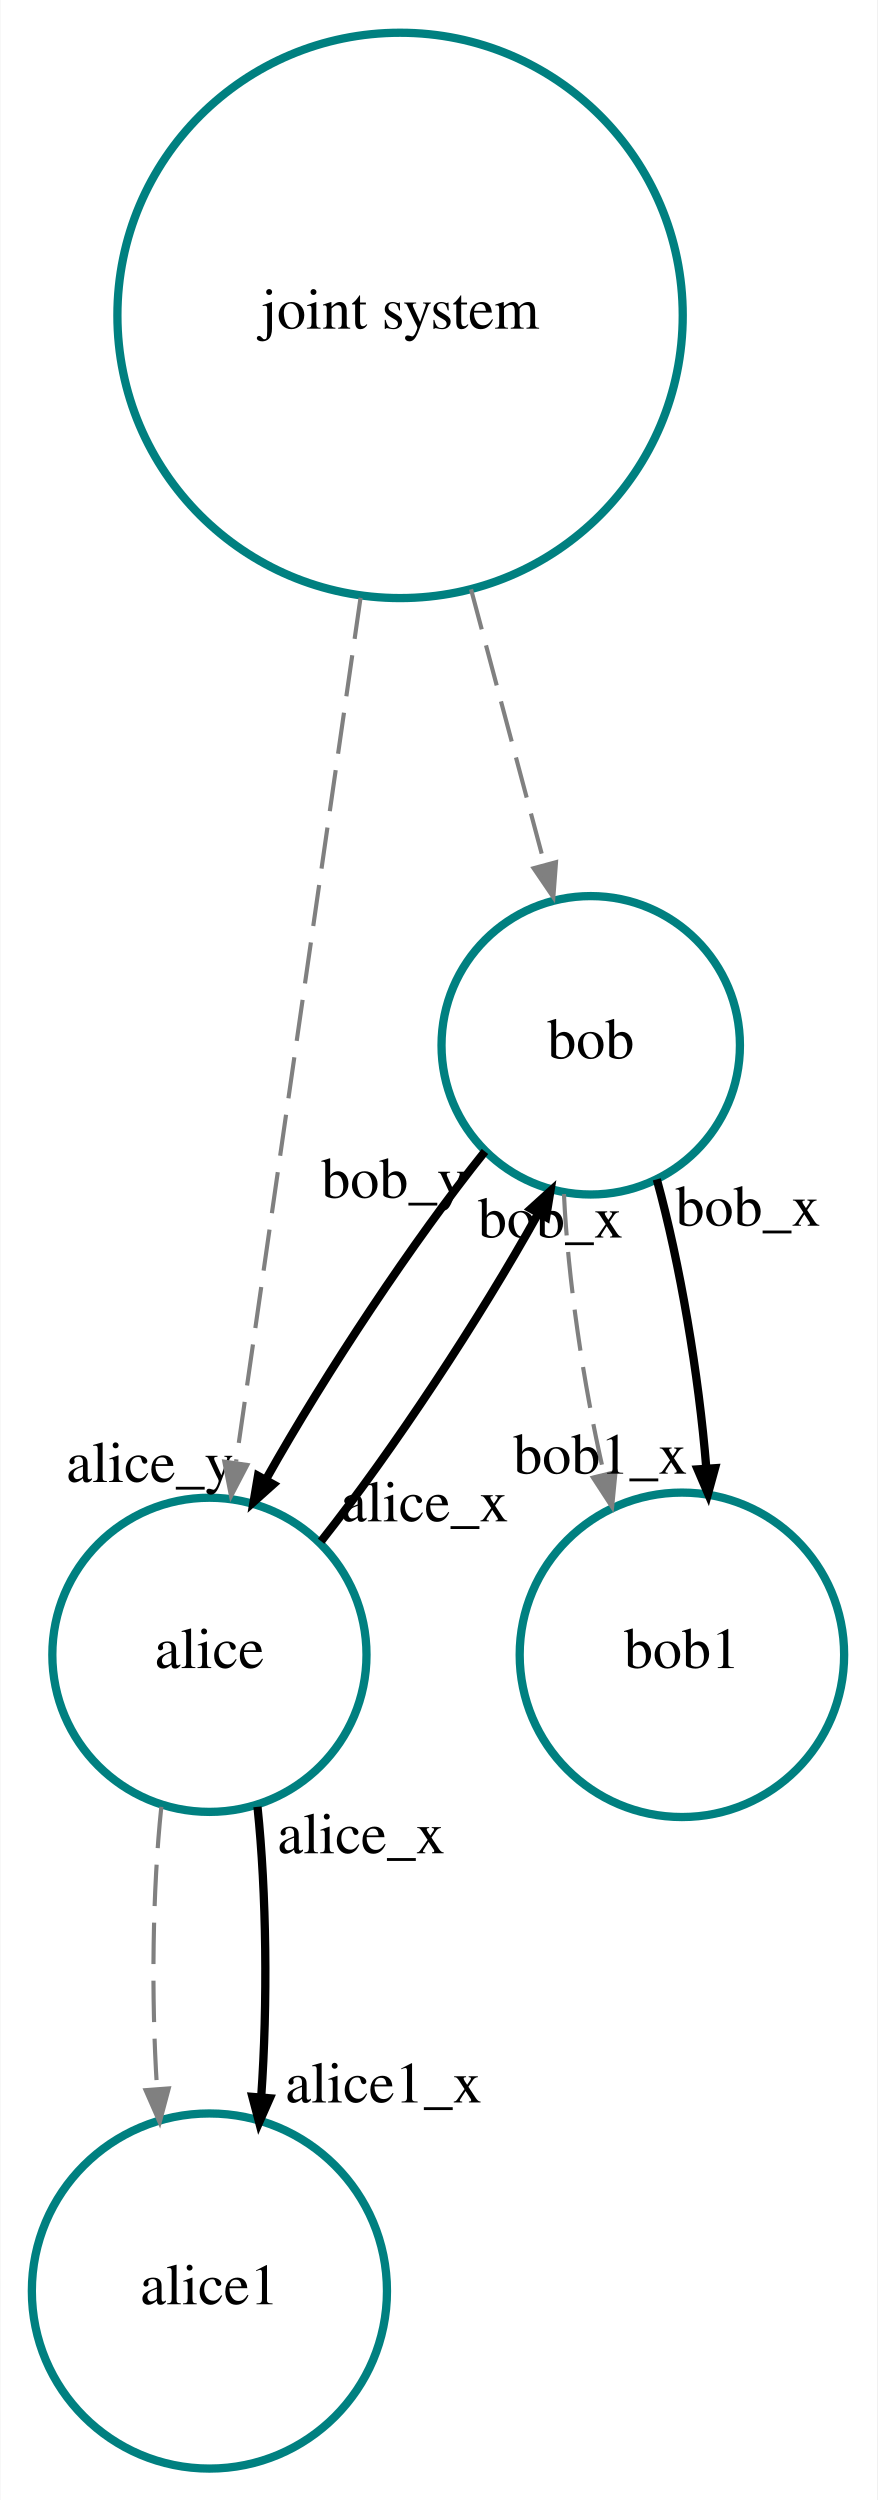
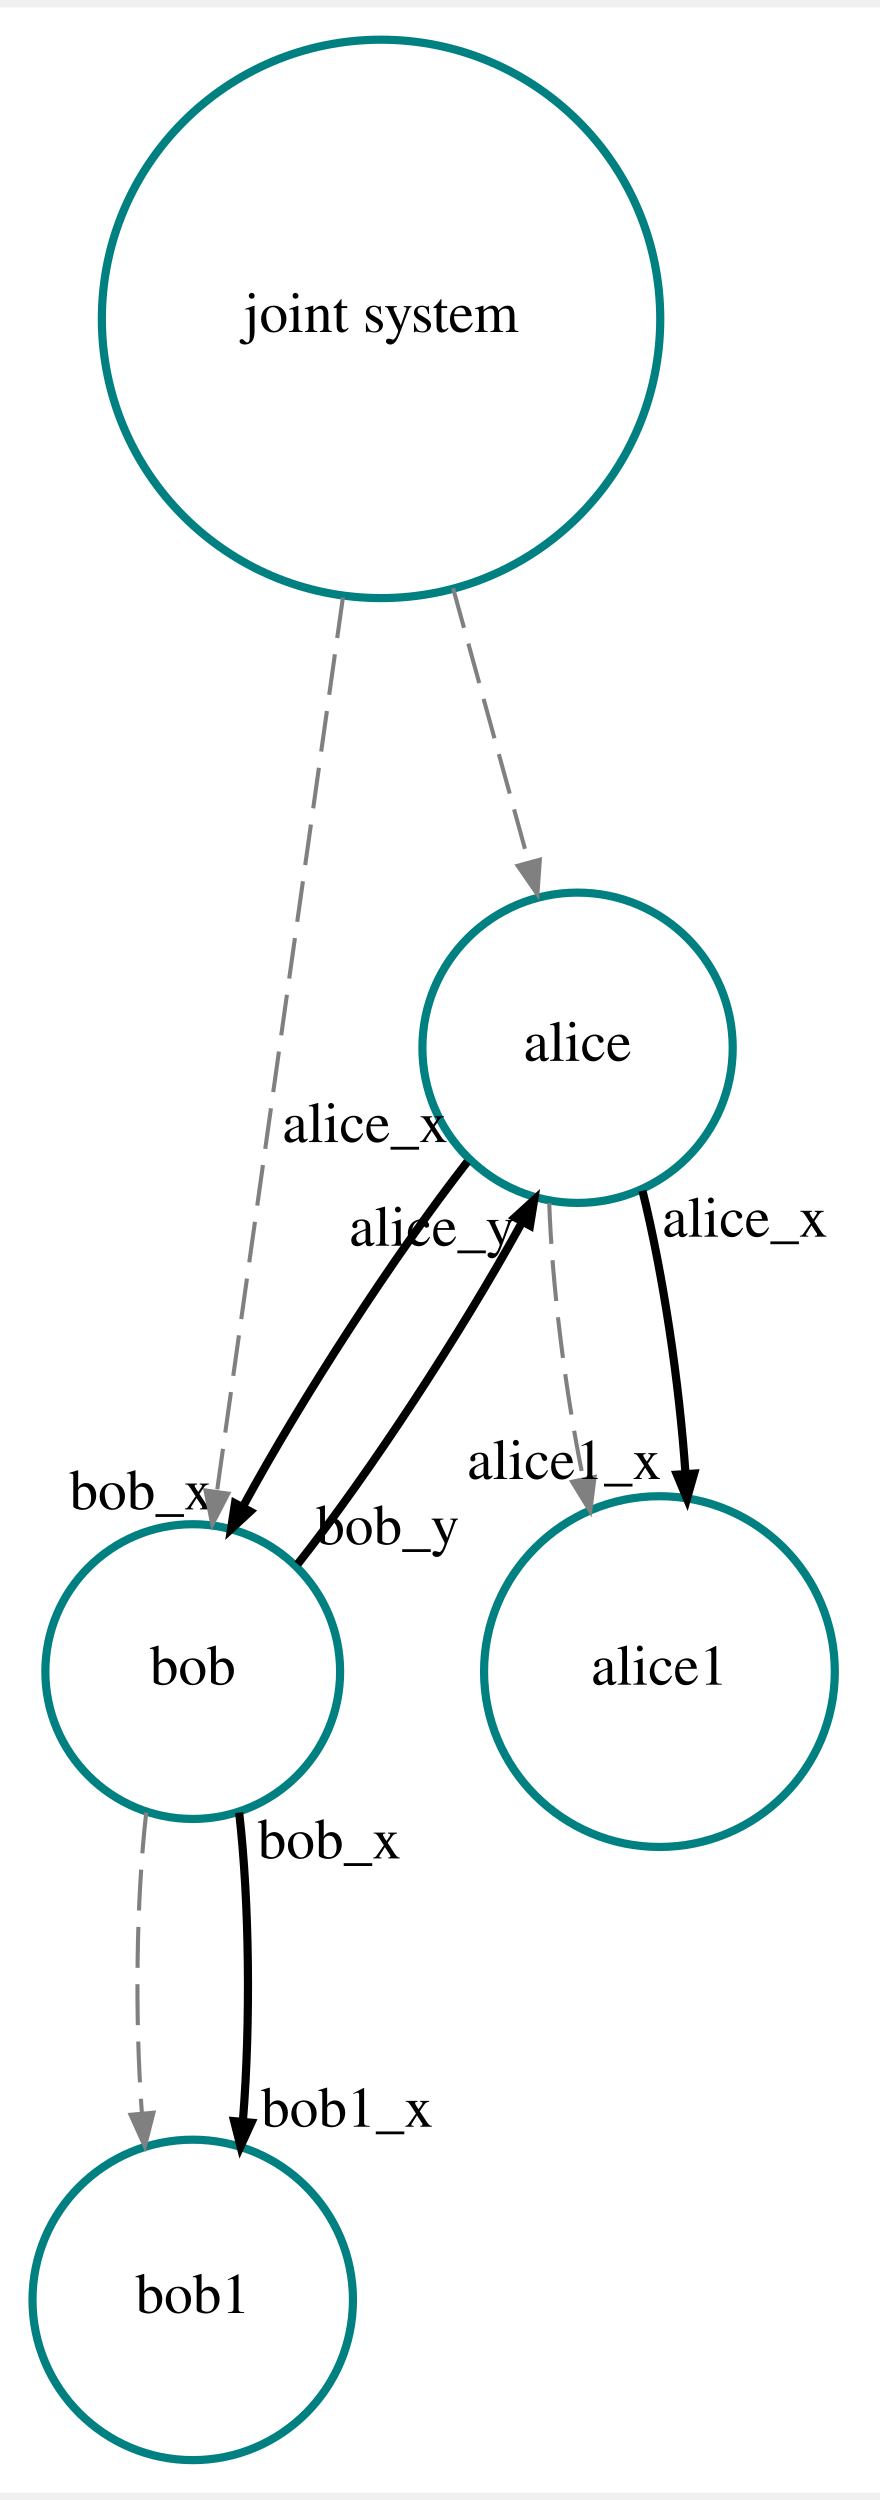
- <svg xmlns="http://www.w3.org/2000/svg" width="106pt" height="302pt" viewBox="0.00 0.00 105.75 301.59">
-   <g id="graph0" class="graph" transform="scale(1 1) rotate(0) translate(4 297.59)">
-     <polygon fill="white" stroke="transparent" points="-4,4 -4,-297.59 101.75,-297.59 101.75,4 -4,4" />
+ <svg xmlns="http://www.w3.org/2000/svg" width="107pt" height="304pt" viewBox="0.00 0.00 107.47 303.54">
+   <g id="graph0" class="graph" transform="scale(1 1) rotate(0) translate(4 299.54)">
+     <polygon fill="white" stroke="transparent" points="-4,4 -4,-299.54 103.47,-299.54 103.47,4 -4,4" />
    <g id="node1" class="node">
-       <ellipse fill="none" stroke="Teal" cx="67.21" cy="-171.49" rx="18" ry="18" />
-       <text text-anchor="middle" x="67.21" y="-169.89" font-family="Times,serif" font-size="7.00">bob</text>
+       <ellipse fill="none" stroke="Teal" cx="76.54" cy="-96.28" rx="21.42" ry="21.42" />
+       <text text-anchor="middle" x="76.54" y="-94.68" font-family="Times,serif" font-size="7.00">alice1</text>
+     </g>
+     <g id="node2" class="node">
+       <ellipse fill="none" stroke="Teal" cx="19.54" cy="-96.28" rx="18" ry="18" />
+       <text text-anchor="middle" x="19.54" y="-94.68" font-family="Times,serif" font-size="7.00">bob</text>
+     </g>
+     <g id="node3" class="node">
+       <ellipse fill="none" stroke="Teal" cx="19.54" cy="-19.54" rx="19.57" ry="19.57" />
+       <text text-anchor="middle" x="19.54" y="-17.94" font-family="Times,serif" font-size="7.00">bob1</text>
+     </g>
+     <g id="edge3" class="edge">
+       <path fill="none" stroke="grey" stroke-width="0.5" stroke-dasharray="5,2" d="M13.86,-79.06C12.64,-68.36 12.46,-54.19 13.32,-42.48" />
+       <polygon fill="grey" stroke="grey" stroke-width="0.5" points="14.74,-42.4 13.69,-38.29 11.95,-42.15 14.74,-42.4" />
+     </g>
+     <g id="edge5" class="edge">
+       <path fill="none" stroke="black" d="M25.21,-79.06C26.47,-68.07 26.62,-53.45 25.68,-41.56" />
+       <polygon fill="black" stroke="black" points="26.7,-41.18 25.38,-38.29 24.6,-41.37 26.7,-41.18" />
+       <text text-anchor="middle" x="38.38" y="-40.69" font-family="Times,serif" font-size="7.00">bob1_x</text>
+       <text text-anchor="middle" x="36.21" y="-73.46" font-family="Times,serif" font-size="7.00">bob_x</text>
    </g>
    <g id="node4" class="node">
-       <ellipse fill="none" stroke="Teal" cx="21.21" cy="-97.96" rx="18.95" ry="18.95" />
-       <text text-anchor="middle" x="21.21" y="-96.36" font-family="Times,serif" font-size="7.00">alice</text>
+       <ellipse fill="none" stroke="Teal" cx="66.54" cy="-172.47" rx="18.95" ry="18.95" />
+       <text text-anchor="middle" x="66.54" y="-170.87" font-family="Times,serif" font-size="7.00">alice</text>
    </g>
-     <g id="edge5" class="edge">
-       <path fill="none" stroke="black" d="M54.45,-158.68C45.86,-147.98 35.25,-131.99 28.1,-119.24" />
-       <polygon fill="black" stroke="black" points="28.91,-118.53 26.54,-116.41 27.07,-119.55 28.91,-118.53" />
-       <text text-anchor="middle" x="14.04" y="-118.81" font-family="Times,serif" font-size="7.00">alice_y</text>
-       <text text-anchor="middle" x="43.45" y="-153.08" font-family="Times,serif" font-size="7.00">bob_y</text>
+     <g id="edge6" class="edge">
+       <path fill="none" stroke="black" d="M32.36,-109.41C41.22,-120.64 52.28,-137.58 59.63,-150.92" />
+       <polygon fill="black" stroke="black" points="58.89,-151.75 61.24,-153.89 60.73,-150.75 58.89,-151.75" />
+       <text text-anchor="middle" x="48.74" y="-148.29" font-family="Times,serif" font-size="7.00">alice_y</text>
+       <text text-anchor="middle" x="43.36" y="-111.81" font-family="Times,serif" font-size="7.00">bob_y</text>
+     </g>
+     <g id="edge1" class="edge">
+       <path fill="none" stroke="grey" stroke-width="0.5" stroke-dasharray="5,2" d="M63.08,-153.51C63.43,-143.44 65,-130.78 67.19,-120.02" />
+       <polygon fill="grey" stroke="grey" stroke-width="0.5" points="68.62,-120.05 68.09,-115.85 65.88,-119.46 68.62,-120.05" />
+     </g>
+     <g id="edge7" class="edge">
+       <path fill="none" stroke="black" d="M74.47,-155C76.98,-144.86 78.95,-131.69 79.72,-120.5" />
+       <polygon fill="black" stroke="black" points="80.77,-120.46 79.9,-117.4 78.68,-120.33 80.77,-120.46" />
+       <text text-anchor="middle" x="64.9" y="-119.8" font-family="Times,serif" font-size="7.00">alice1_x</text>
+       <text text-anchor="middle" x="86.97" y="-149.4" font-family="Times,serif" font-size="7.00">alice_x</text>
+     </g>
+     <g id="edge8" class="edge">
+       <path fill="none" stroke="black" d="M53.08,-158.55C44.06,-146.97 32.95,-129.82 25.77,-116.61" />
+       <polygon fill="black" stroke="black" points="26.55,-115.84 24.22,-113.69 24.7,-116.83 26.55,-115.84" />
+       <text text-anchor="middle" x="13.22" y="-116.09" font-family="Times,serif" font-size="7.00">bob_x</text>
+       <text text-anchor="middle" x="40.58" y="-160.95" font-family="Times,serif" font-size="7.00">alice_x</text>
    </g>
    <g id="node5" class="node">
-       <ellipse fill="none" stroke="Teal" cx="78.21" cy="-97.96" rx="19.57" ry="19.57" />
-       <text text-anchor="middle" x="78.21" y="-96.36" font-family="Times,serif" font-size="7.00">bob1</text>
+       <ellipse fill="none" stroke="Teal" cx="42.54" cy="-261.49" rx="34.1" ry="34.1" />
+       <text text-anchor="middle" x="42.54" y="-259.89" font-family="Times,serif" font-size="7.00">joint system</text>
+     </g>
+     <g id="edge2" class="edge">
+       <path fill="none" stroke="grey" stroke-width="0.5" stroke-dasharray="5,2" d="M37.88,-227.46C33.3,-194.93 26.43,-146.19 22.53,-118.5" />
+       <polygon fill="grey" stroke="grey" stroke-width="0.5" points="23.87,-118.01 21.93,-114.25 21.1,-118.4 23.87,-118.01" />
    </g>
    <g id="edge4" class="edge">
-       <path fill="none" stroke="grey" stroke-width="0.5" stroke-dasharray="5,2" d="M63.98,-153.54C64.45,-143.47 66.3,-130.62 68.78,-119.92" />
-       <polygon fill="grey" stroke="grey" stroke-width="0.5" points="70.2,-120.01 69.79,-115.79 67.48,-119.34 70.2,-120.01" />
-     </g>
-     <g id="edge6" class="edge">
-       <path fill="none" stroke="black" d="M75.18,-155.32C77.97,-145.2 80.25,-131.74 81.15,-120.51" />
-       <polygon fill="black" stroke="black" points="82.2,-120.47 81.36,-117.41 80.11,-120.33 82.2,-120.47" />
-       <text text-anchor="middle" x="68.36" y="-119.81" font-family="Times,serif" font-size="7.00">bob1_x</text>
-       <text text-anchor="middle" x="86.18" y="-149.72" font-family="Times,serif" font-size="7.00">bob_x</text>
-     </g>
-     <g id="node2" class="node">
-       <ellipse fill="none" stroke="Teal" cx="21.21" cy="-21.21" rx="21.42" ry="21.42" />
-       <text text-anchor="middle" x="21.21" y="-19.61" font-family="Times,serif" font-size="7.00">alice1</text>
-     </g>
-     <g id="node3" class="node">
-       <ellipse fill="none" stroke="Teal" cx="44.21" cy="-259.54" rx="34.1" ry="34.1" />
-       <text text-anchor="middle" x="44.21" y="-257.94" font-family="Times,serif" font-size="7.00">joint system</text>
-     </g>
-     <g id="edge1" class="edge">
-       <path fill="none" stroke="grey" stroke-width="0.5" stroke-dasharray="5,2" d="M52.77,-226.5C55.72,-215.46 58.95,-203.39 61.6,-193.46" />
-       <polygon fill="grey" stroke="grey" stroke-width="0.5" points="63.02,-193.58 62.7,-189.35 60.32,-192.85 63.02,-193.58" />
-     </g>
-     <g id="edge3" class="edge">
-       <path fill="none" stroke="grey" stroke-width="0.5" stroke-dasharray="5,2" d="M39.44,-225.47C34.95,-194.28 28.33,-148.36 24.43,-121.28" />
-       <polygon fill="grey" stroke="grey" stroke-width="0.5" points="25.78,-120.86 23.82,-117.1 23.01,-121.26 25.78,-120.86" />
-     </g>
-     <g id="edge7" class="edge">
-       <path fill="none" stroke="black" d="M34.68,-111.66C43.35,-122.61 53.87,-138.58 60.83,-151.12" />
-       <polygon fill="black" stroke="black" points="59.99,-151.77 62.34,-153.9 61.83,-150.76 59.99,-151.77" />
-       <text text-anchor="middle" x="62.34" y="-148.3" font-family="Times,serif" font-size="7.00">bob_x</text>
-       <text text-anchor="middle" x="47.18" y="-114.06" font-family="Times,serif" font-size="7.00">alice_x</text>
-     </g>
-     <g id="edge2" class="edge">
-       <path fill="none" stroke="grey" stroke-width="0.5" stroke-dasharray="5,2" d="M15.41,-79.62C14.35,-69.57 14.18,-56.77 14.88,-45.81" />
-       <polygon fill="grey" stroke="grey" stroke-width="0.5" points="16.3,-45.65 15.21,-41.56 13.51,-45.44 16.3,-45.65" />
-     </g>
-     <g id="edge8" class="edge">
-       <path fill="none" stroke="black" d="M27.01,-79.62C28.1,-69.21 28.25,-55.86 27.46,-44.66" />
-       <polygon fill="black" stroke="black" points="28.49,-44.46 27.21,-41.56 26.4,-44.63 28.49,-44.46" />
-       <text text-anchor="middle" x="42.21" y="-43.96" font-family="Times,serif" font-size="7.00">alice1_x</text>
-       <text text-anchor="middle" x="39.51" y="-74.02" font-family="Times,serif" font-size="7.00">alice_x</text>
+       <path fill="none" stroke="grey" stroke-width="0.5" stroke-dasharray="5,2" d="M51.34,-228.58C54.41,-217.45 57.78,-205.22 60.57,-195.12" />
+       <polygon fill="grey" stroke="grey" stroke-width="0.5" points="61.93,-195.44 61.64,-191.21 59.23,-194.7 61.93,-195.44" />
    </g>
  </g>
</svg>
